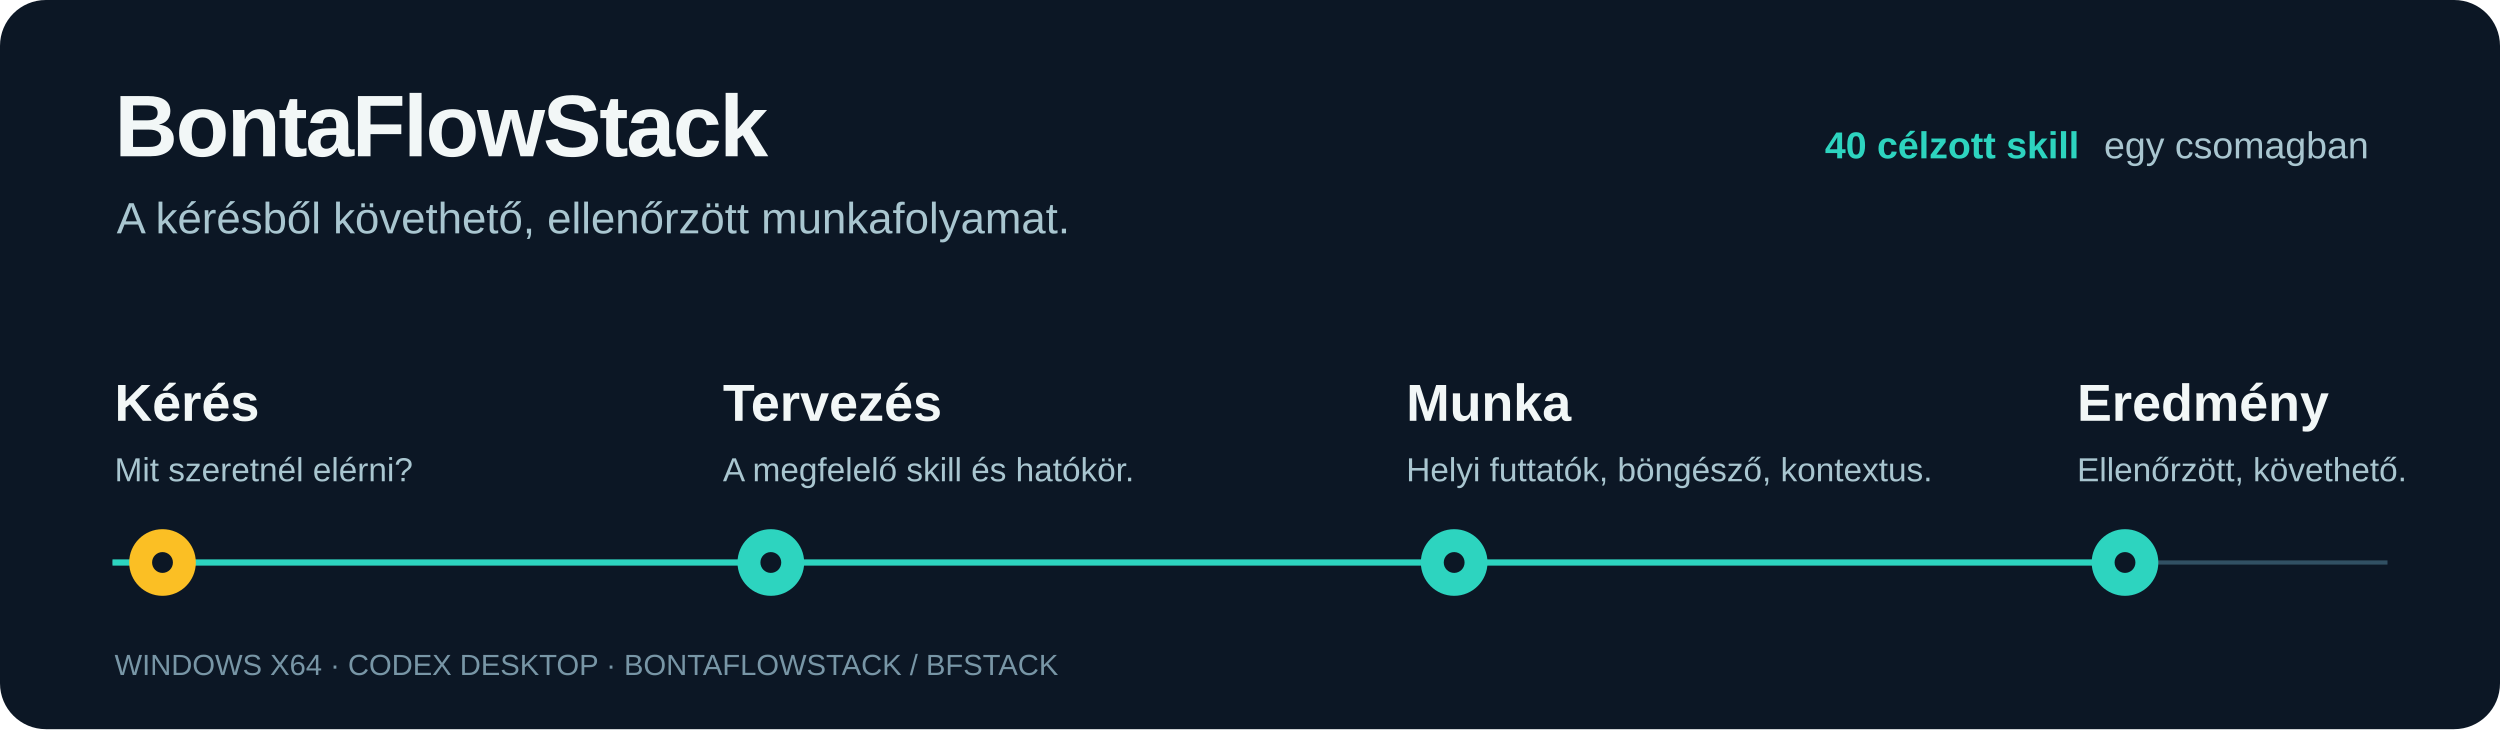
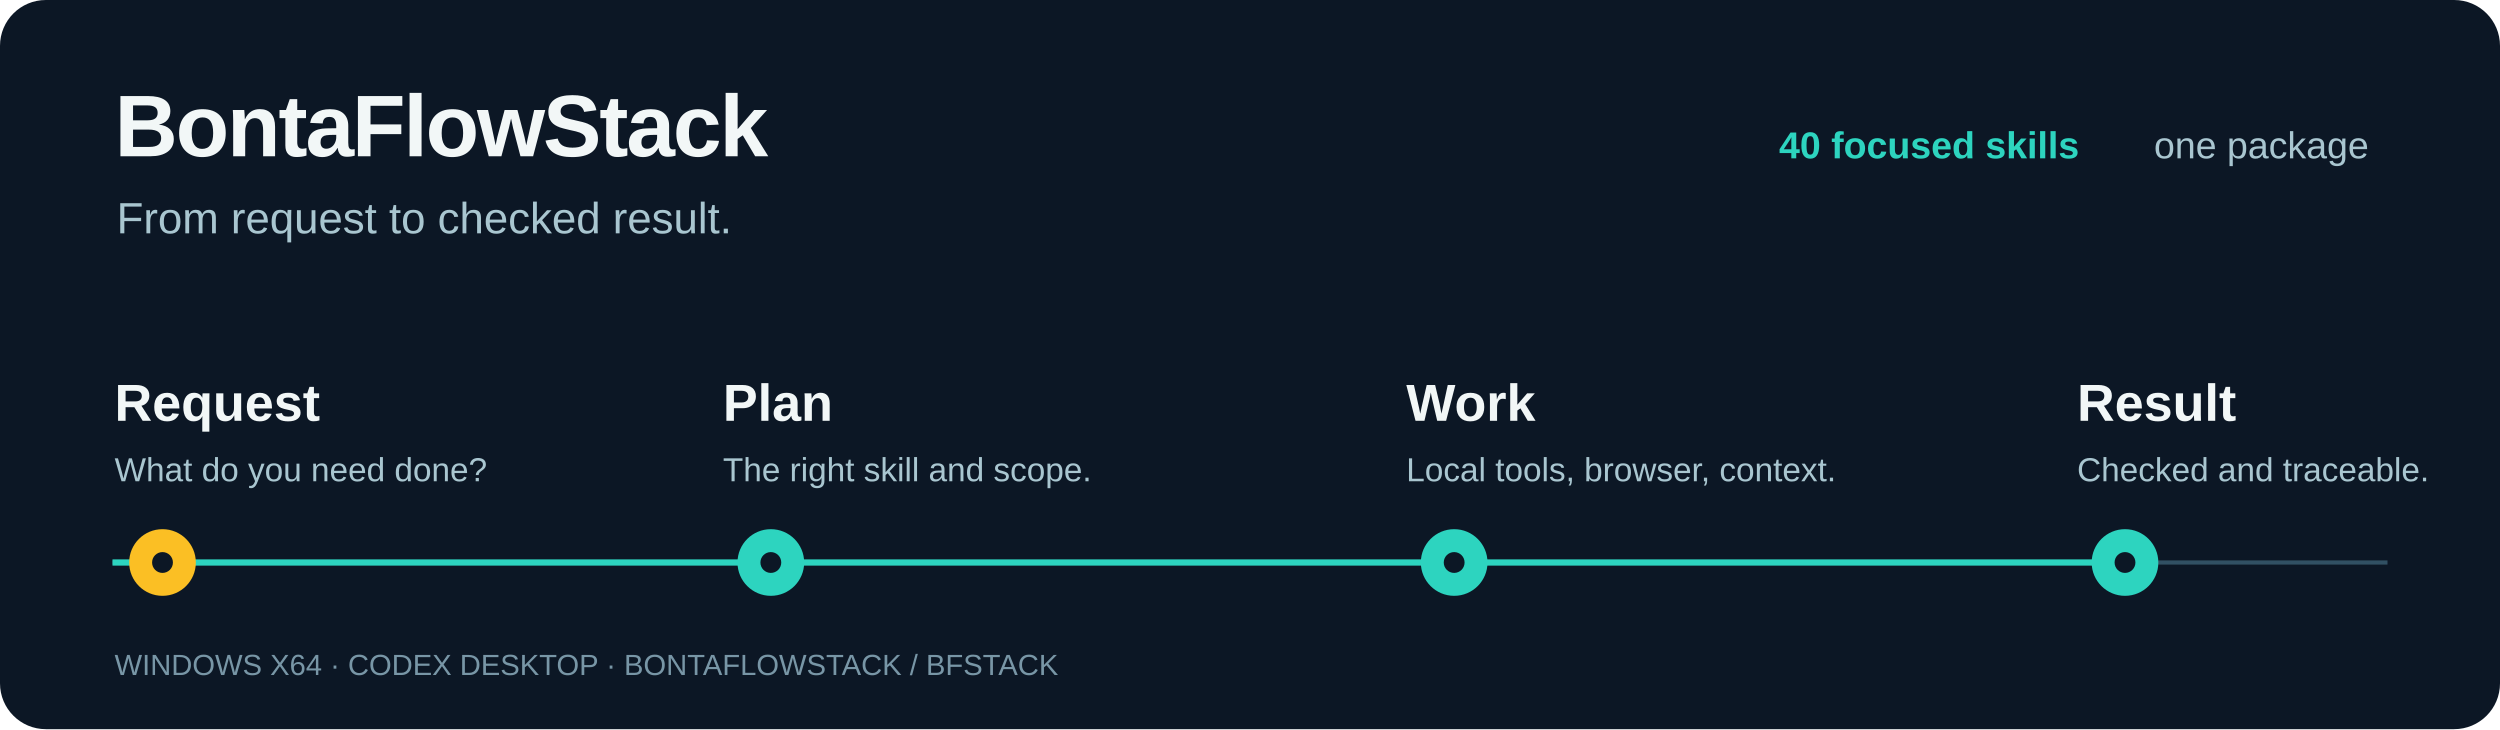
<svg xmlns="http://www.w3.org/2000/svg" width="1200" height="350" viewBox="0 0 1200 350" role="img" aria-labelledby="title description">
  <rect width="1200" height="350" rx="22" fill="#0c1725" />
  <path d="M54 270H1146" stroke="#315063" stroke-width="2" />
  <path d="M54 270H1020" stroke="#2dd4bf" stroke-width="3" />
  <text x="55" y="75" fill="#f2f7f7" font-family="Segoe UI,Arial,sans-serif" font-size="42" font-weight="700" letter-spacing="-1">BontaFlowStack</text>
-   <text x="56" y="112" fill="#a9c6d0" font-family="Segoe UI,Arial,sans-serif" font-size="21">A kérésből követhető, ellenőrzött munkafolyamat.</text>
-   <text x="998" y="76" fill="#2dd4bf" font-family="Segoe UI,Arial,sans-serif" font-size="18" font-weight="700" text-anchor="end">40 célzott skill</text>
-   <text x="1137" y="76" fill="#a9c6d0" font-family="Segoe UI,Arial,sans-serif" font-size="18" text-anchor="end">egy csomagban</text>
+   <text x="56" y="112" fill="#a9c6d0" font-family="Segoe UI,Arial,sans-serif" font-size="21">From request to checked result.</text>
+   <text x="998" y="76" fill="#2dd4bf" font-family="Segoe UI,Arial,sans-serif" font-size="18" font-weight="700" text-anchor="end">40 focused skills</text>
+   <text x="1137" y="76" fill="#a9c6d0" font-family="Segoe UI,Arial,sans-serif" font-size="18" text-anchor="end">one package</text>
  <circle cx="78" cy="270" r="16" fill="#fbbf24" />
  <circle cx="78" cy="270" r="5" fill="#0c1725" />
-   <text x="55" y="202" fill="#f2f7f7" font-family="Segoe UI,Arial,sans-serif" font-size="25" font-weight="700">Kérés</text>
-   <text x="55" y="231" fill="#a9c6d0" font-family="Segoe UI,Arial,sans-serif" font-size="16">Mit szeretnél elérni?</text>
+   <text x="55" y="202" fill="#f2f7f7" font-family="Segoe UI,Arial,sans-serif" font-size="25" font-weight="700">Request</text>
+   <text x="55" y="231" fill="#a9c6d0" font-family="Segoe UI,Arial,sans-serif" font-size="16">What do you need done?</text>
  <circle cx="370" cy="270" r="16" fill="#2dd4bf" />
  <circle cx="370" cy="270" r="5" fill="#0c1725" />
-   <text x="347" y="202" fill="#f2f7f7" font-family="Segoe UI,Arial,sans-serif" font-size="25" font-weight="700">Tervezés</text>
-   <text x="347" y="231" fill="#a9c6d0" font-family="Segoe UI,Arial,sans-serif" font-size="16">A megfelelő skill és hatókör.</text>
+   <text x="347" y="202" fill="#f2f7f7" font-family="Segoe UI,Arial,sans-serif" font-size="25" font-weight="700">Plan</text>
+   <text x="347" y="231" fill="#a9c6d0" font-family="Segoe UI,Arial,sans-serif" font-size="16">The right skill and scope.</text>
  <circle cx="698" cy="270" r="16" fill="#2dd4bf" />
  <circle cx="698" cy="270" r="5" fill="#0c1725" />
-   <text x="675" y="202" fill="#f2f7f7" font-family="Segoe UI,Arial,sans-serif" font-size="25" font-weight="700">Munka</text>
-   <text x="675" y="231" fill="#a9c6d0" font-family="Segoe UI,Arial,sans-serif" font-size="16">Helyi futtatók, böngésző, kontextus.</text>
+   <text x="675" y="202" fill="#f2f7f7" font-family="Segoe UI,Arial,sans-serif" font-size="25" font-weight="700">Work</text>
+   <text x="675" y="231" fill="#a9c6d0" font-family="Segoe UI,Arial,sans-serif" font-size="16">Local tools, browser, context.</text>
  <circle cx="1020" cy="270" r="16" fill="#2dd4bf" />
  <circle cx="1020" cy="270" r="5" fill="#0c1725" />
-   <text x="997" y="202" fill="#f2f7f7" font-family="Segoe UI,Arial,sans-serif" font-size="25" font-weight="700">Eredmény</text>
-   <text x="997" y="231" fill="#a9c6d0" font-family="Segoe UI,Arial,sans-serif" font-size="16">Ellenőrzött, követhető.</text>
+   <text x="997" y="202" fill="#f2f7f7" font-family="Segoe UI,Arial,sans-serif" font-size="25" font-weight="700">Result</text>
+   <text x="997" y="231" fill="#a9c6d0" font-family="Segoe UI,Arial,sans-serif" font-size="16">Checked and traceable.</text>
  <text x="55" y="324" fill="#7896a6" font-family="Segoe UI,Arial,sans-serif" font-size="14">WINDOWS X64 · CODEX DESKTOP · BONTAFLOWSTACK / BFSTACK</text>
</svg>
